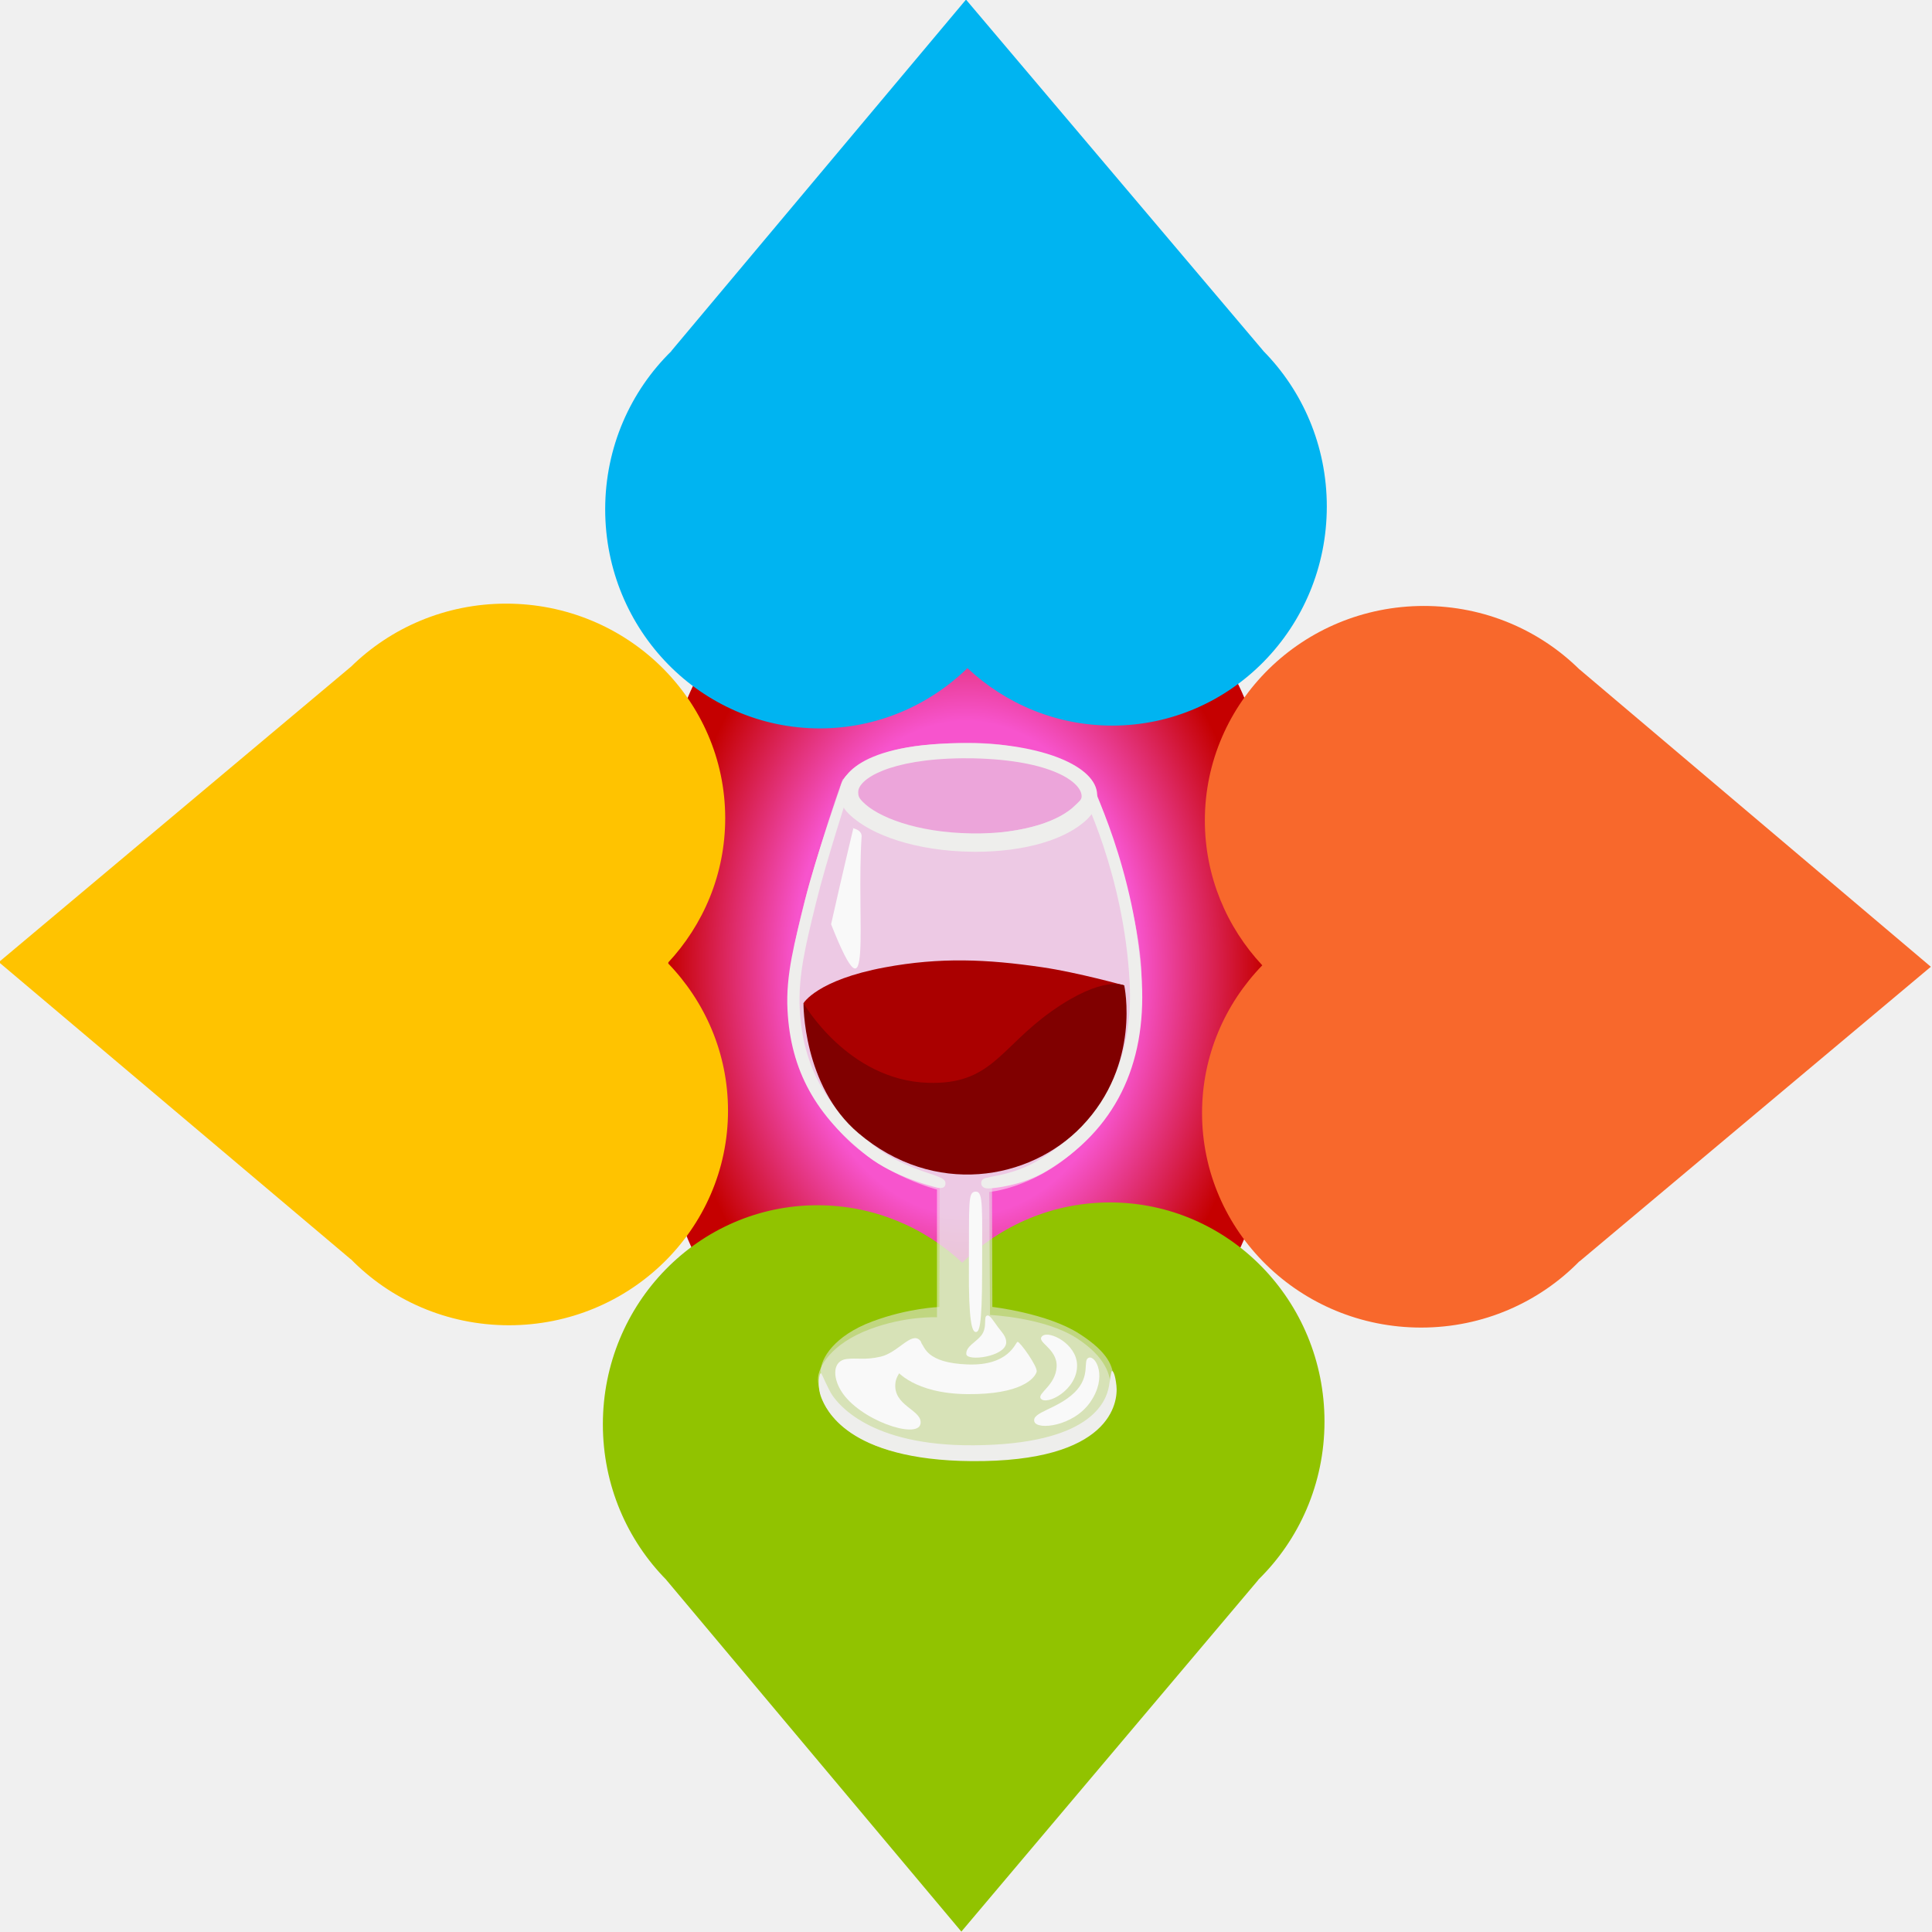
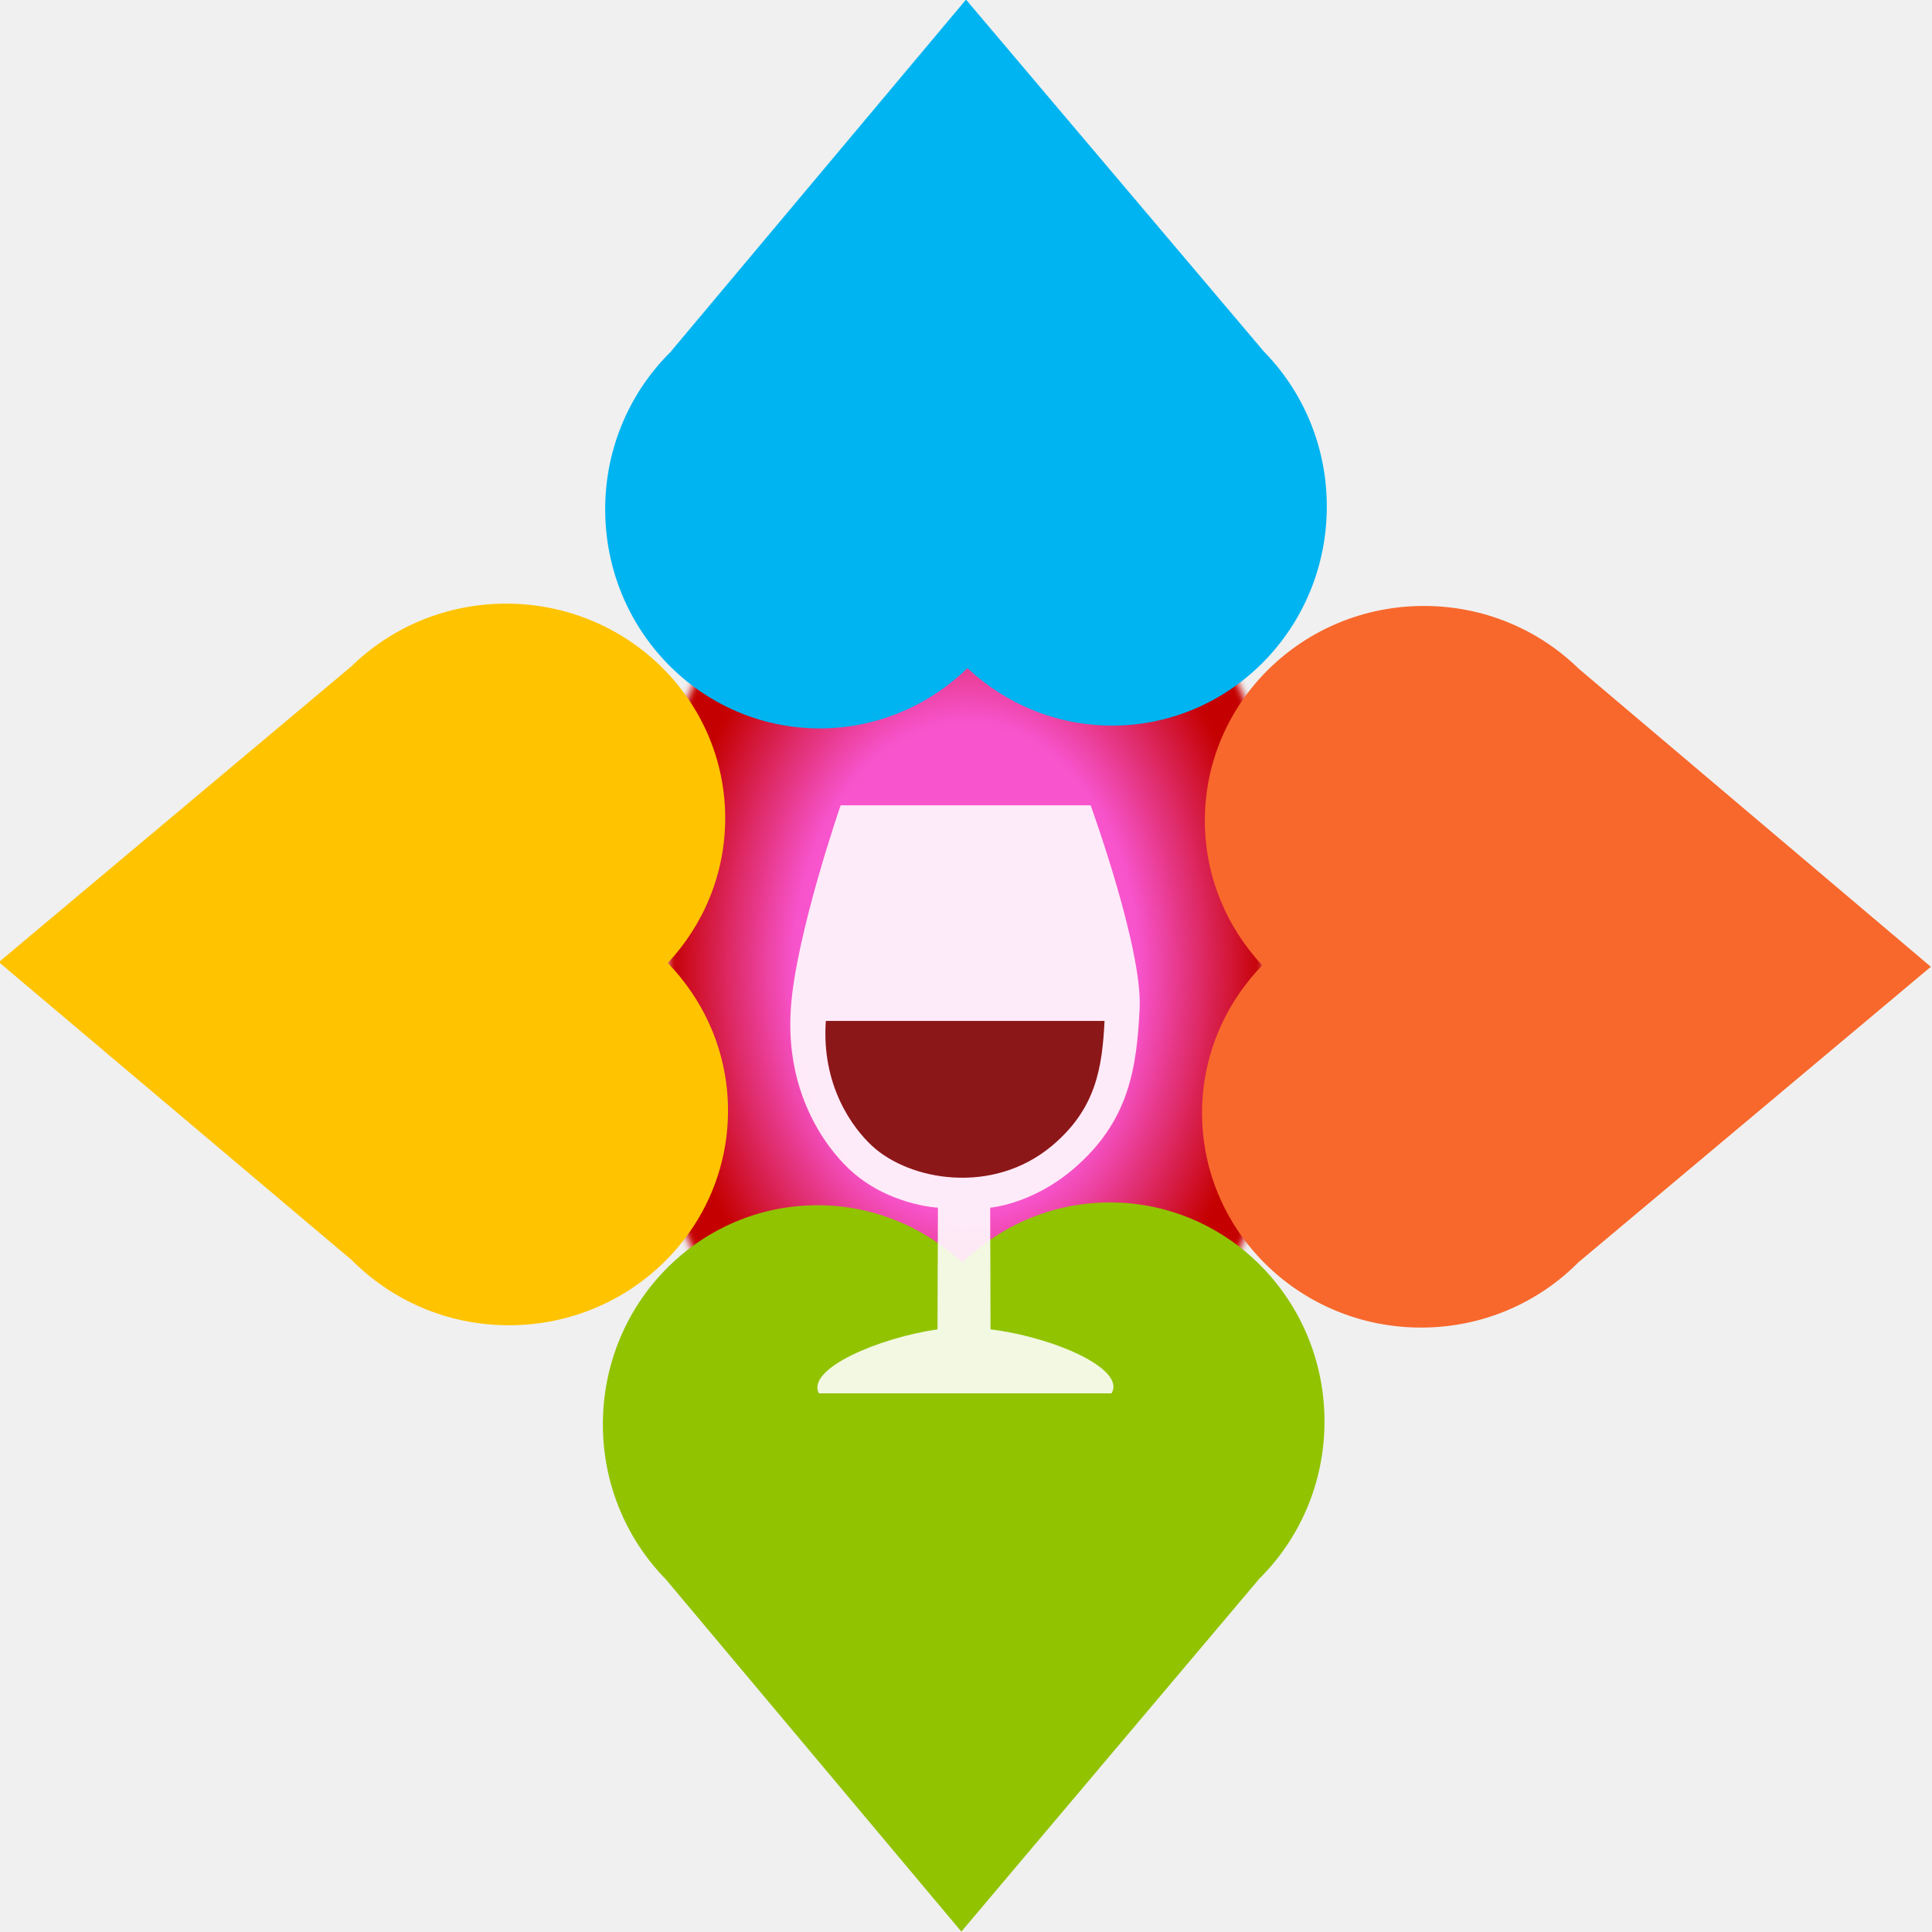
<svg xmlns="http://www.w3.org/2000/svg" xmlns:xlink="http://www.w3.org/1999/xlink" width="128" height="128" viewBox="0 0 128 128" version="1.1" id="svg1" xml:space="preserve">
  <defs id="defs1">
    <linearGradient id="linearGradient15">
      <stop style="stop-color:#f754cd;stop-opacity:1;" offset="0.578" id="stop20" />
      <stop style="stop-color:#c50000;stop-opacity:1;" offset="1" id="stop21" />
    </linearGradient>
    <radialGradient id="SVGID_1_" cx="63.951" cy="49.576" r="25.281" gradientTransform="matrix(-0.00285007,1.050617,-1.094637,-0.00296947,121.1661,-17.47518)" gradientUnits="userSpaceOnUse">
      <stop offset="0.404" style="stop-color:#AF0D1A" id="stop14" />
      <stop offset="0.535" style="stop-color:#AB0C19" id="stop15" />
      <stop offset="0.667" style="stop-color:#9F0B17" id="stop16" />
      <stop offset="0.801" style="stop-color:#8A0813" id="stop17" />
      <stop offset="0.935" style="stop-color:#6E050D" id="stop18" />
      <stop offset="0.96" style="stop-color:#68040C" id="stop19" />
    </radialGradient>
    <radialGradient xlink:href="#linearGradient15" id="radialGradient21" cx="-365.878" cy="-121.117" fx="-365.878" fy="-121.117" r="129.805" gradientTransform="matrix(1,0,0,1.433308,0,52.48077)" gradientUnits="userSpaceOnUse" />
+     <filter style="color-interpolation-filters:sRGB" id="filter10" x="-0.015" y="-0.01" width="1.029" height="1.02">
+       <feGaussianBlur stdDeviation="1.589" id="feGaussianBlur10" />
+     </filter>
  </defs>
  <g id="layer1">
    <g transform="matrix(0.1692294,0,0,0.1692294,153.5919,-31.64091)" id="g13">
      <g fill="#339900" transform="matrix(-0.8987963,0,0,-0.8987964,-266.8022,1309.976)" id="g10" style="opacity:1;fill:#ffc300;fill-opacity:1;stroke:none;stroke-width:15.933;stroke-dasharray:none;stroke-opacity:1">
        <g id="g11">
          <g id="g209" transform="translate(-1183.411)">
            <g id="g198" transform="rotate(-90,908.1547,-201.557)">
              <rect style="fill:#ffffff;fill-opacity:1;stroke:none;stroke-width:16.664;stroke-opacity:1" id="rect1" width="259.611" height="372.102" x="-495.683" y="-307.168" transform="rotate(-90)" ry="111.094" />
-               <rect style="fill:url(#radialGradient21);fill-opacity:1;stroke:none;stroke-width:16.664;stroke-opacity:1" id="rect15" width="259.611" height="372.102" x="-495.683" y="-307.168" transform="rotate(-90)" ry="111.094" />
+               <rect style="fill:url(#radialGradient21);fill-opacity:1;stroke:none;stroke-width:16.664;stroke-opacity:1;filter:url(#filter10)" id="rect15" width="259.611" height="372.102" x="-495.683" y="-307.168" transform="rotate(-90)" ry="111.094" />
              <path id="path195" d="m -278.918,166.407 c -8e-5,-26.482 10.574,-50.435 27.633,-67.725 l -0.019,-0.019 129.546,-153.048 128.35,153.049 -0.046,0.047 c 17.77,17.372 28.858,41.814 28.858,68.919 -5e-5,52.706 -41.844,95.433 -93.46,95.433 -24.935,0 -47.569,-9.992 -64.327,-26.242 -16.624,15.536 -38.762,25.02 -63.074,25.02 -51.616,-3e-5 -93.46,-42.727 -93.461,-95.434 z" style="fill:#f8682c;fill-opacity:1;stroke:none;stroke-width:12.845;stroke-dasharray:none;stroke-opacity:1" />
              <path id="path209" d="m -279.927,566.194 c -8e-5,26.482 10.574,50.435 27.633,67.725 l -0.018,0.019 L -123.777,787.151 5.583,633.938 5.537,633.891 c 17.77,-17.372 28.857,-41.814 28.858,-68.919 -7e-5,-52.706 -41.844,-95.433 -93.46,-95.433 -24.935,0 -47.569,9.992 -64.327,26.242 -16.624,-15.537 -38.762,-25.02 -63.074,-25.02 -51.616,3e-5 -93.46,42.727 -93.461,95.434 z" style="fill:#ffc300;fill-opacity:1;stroke:none;stroke-width:12.845;stroke-dasharray:none;stroke-opacity:1" />
              <path id="path1" d="m -322.238,208.717 c -26.482,-8e-5 -50.435,10.574 -67.725,27.633 l -0.019,-0.018 -153.048,129.546 153.049,128.35 0.047,-0.046 c 17.372,17.77 41.814,28.858 68.919,28.858 52.706,-7e-5 95.433,-41.844 95.433,-93.46 0,-24.935 -9.992,-47.569 -26.242,-64.327 15.536,-16.624 25.02,-38.762 25.02,-63.074 -2e-5,-51.616 -42.727,-93.46 -95.434,-93.461 z" style="fill:#00b4f1;fill-opacity:1;stroke:none;stroke-width:12.845;stroke-dasharray:none;stroke-opacity:1" />
              <path id="path2" d="m 77.55,524.048 c 26.482,8e-5 50.435,-10.574 67.725,-27.633 l 0.019,0.019 153.213,-128.536 -153.213,-129.36 -0.047,0.046 c -17.372,-17.77 -41.814,-28.857 -68.919,-28.857 -52.706,7e-5 -95.433,41.844 -95.433,93.46 0,24.935 9.992,47.569 26.242,64.327 -15.537,16.624 -25.02,38.762 -25.02,63.074 4e-5,51.616 42.727,93.46 95.434,93.461 z" style="fill:#91c300;fill-opacity:1;stroke:none;stroke-width:12.845;stroke-dasharray:none;stroke-opacity:1" />
-               <g id="g50" style="fill:#f9f9f9;fill-opacity:1;stroke:none;stroke-width:15.933;stroke-dasharray:none;stroke-opacity:1" transform="matrix(0,-2.606386,2.606385,0,-230.1882,539.6762)">
-                 <path style="opacity:0.5;fill:#f9f9f9;stroke-width:1.019" d="m 45.604,12.567 c 0,0 3.524,3.368 10.515,5.832 5.741,2.024 12.244,1.458 18.255,0.499 C 86.994,16.886 87.35,11.39 87.35,11.39 l 1.61,4.299 c 0,0 7.121,19.212 6.581,29.96 -0.499,10.065 -1.732,18.968 -11.012,27.005 -6.988,6.041 -13.966,6.581 -13.966,6.581 l 0.132,20.557 c 0,0 9.138,0.407 14.506,3.891 4.849,3.148 5.644,6.183 5.644,8.19 0,2.017 -1.885,12.357 -24.713,12.092 -22.829,-0.265 -24.184,-11.419 -24.184,-13.437 0,-2.017 2.16,-5.898 8.598,-8.333 6.041,-2.282 11.287,-2.017 11.287,-2.017 V 78.838 c 0,0 -8.465,-2.149 -14.914,-8.333 C 42.935,66.685 36.304,58.016 37.251,43.907 38.066,31.54 46.329,10.251 46.329,10.251 Z" id="path31" />
-                 <path style="opacity:0.7;fill:#e5e5e5;fill-opacity:0.798;stroke-width:1.014" d="M 46.037,10.337 C 49.847,6.577 53.989,5.218 59.14,4.618 73.013,3.246 79.786,5.038 87.814,10.872 l 1.61,4.261 c 0,0 7.121,19.042 6.581,29.694 -0.499,9.975 -1.732,18.8 -11.012,26.766 -6.988,5.987 -13.966,6.522 -13.966,6.522 l 0.061,20.335 c 0,0 9.189,1.04 14.567,4.503 4.849,3.12 5.654,5.523 5.654,7.522 0,1.999 -1.885,12.247 -24.713,11.985 -22.829,-0.263 -24.184,-11.318 -24.184,-13.317 0,-1.999 2.16,-5.846 8.598,-8.259 6.041,-2.262 11.216,-2.423 11.216,-2.423 l 0.071,-20.738 c 0,0 -8.465,-2.13 -14.914,-8.259 -3.983,-3.786 -10.615,-12.378 -9.667,-26.362 0.815,-12.267 8.323,-32.764 8.323,-32.764 z" id="path32" />
-                 <g id="g33" transform="matrix(1.01869,0,0,1.01869,1.933153,-2.046289)" style="fill:#f9f9f9">
-                   <path style="fill:#eeeeec" d="M 58.59,79.03 C 58.3,78.94 51.82,77.37 47.42,73.93 38.86,67.23 34.8,59.84 34.28,49.98 c -0.31,-5.82 1.166,-11.115 2.866,-18.045 1.74,-7.06 6.036,-19.271 6.056,-19.331 0,0 0.659,-1.333 0.959,-1.183 0.63,0.32 0.403,1.838 0.403,1.838 -0.48,1.78 -3.919,12.185 -5.619,19.145 C 37.276,39.215 36,44.31 36.29,49.86 c 0.49,9.23 4.3,16.17 12.37,22.48 4.1,3.21 9.31,4.47 10.02,4.81 0.71,0.34 1.63,0.5 1.5,1.41 -0.14,0.94 -1.59,0.47 -1.59,0.47 z" id="path33" />
-                 </g>
-                 <g id="g34" style="fill:#f9f9f9" transform="matrix(1.01869,0,0,1.01869,0.894089,-2.127784)">
-                   <path style="fill:#eeeeec" d="M 68.62,79.28 C 67.87,79.35 67.14,79.22 67.08,78.49 67,77.59 68.12,77.53 68.12,77.53 68.86,77.26 72.65,76.95 76.4,74.7 86.97,68.36 92.09,58.41 91.43,45.51 90.51,27.72 83.53,14.17 83.46,14.04 l 1.32,-1.94 c 0.07,0.14 7.7,15.08 8.65,33.31 0.71,13.69 -4.4,24.3 -15.65,31.04 -4.1,2.46 -8.77,2.79 -9.16,2.83 z" id="path34" />
-                 </g>
-                 <g id="g35" transform="matrix(1.01869,0,0,1.01869,1.933153,0.0573649)" style="fill:#f9f9f9">
-                   <path style="fill:#eeeeec" d="m 65.13,21.92 c -0.25,0 -0.5,0 -0.75,-0.01 -8.8,-0.13 -16.32,-2.61 -19.96,-6.13 -1.3,-1.25 -1.48,-2.12 -1.55,-3.5 -0.13,-2.37 2.69,-8.29 21.06,-8.19 12.11,0.06 21.1,3.81 21.15,8.51 0.02,1.42 -0.23,2.58 -1.58,3.92 -3.45,3.39 -10.29,5.4 -18.37,5.4 z M 63.03,6.58 c -12.04,0.1 -17.2,3.42 -17.15,5.57 0.01,0.55 0.05,0.86 0.71,1.54 2.4,2.5 8.85,5.08 17.84,5.21 v 0 c 8.96,0.15 14.65,-2.25 16.97,-4.54 0.75,-0.73 1.13,-0.97 1.13,-1.55 0,-2.27 -4.87,-5.94 -17.75,-6.22 -0.59,0 -1.18,-0.01 -1.75,-0.01 z" id="path35" />
-                 </g>
-                 <path style="fill:#f9f9f9;stroke-width:0.807" d="m 68.326,79.184 c -1.373,0 -1.092,1.681 -1.162,12.856 -0.051,8.914 0.53,10.503 1.105,10.594 0.581,0.082 1.105,-0.591 1.105,-10.004 0.006,-10.92 0.217,-13.447 -1.047,-13.447 z" id="path37" />
-                 <path style="fill:#f9f9f9;stroke-width:1.019" d="m 70.297,99.874 c -0.835,0.071 0.071,1.895 -1.059,3.341 -0.896,1.141 -2.577,1.823 -2.506,3.107 0.071,1.294 6.672,0.458 6.672,-1.976 0,-0.947 -0.693,-1.61 -1.365,-2.506 -0.672,-0.896 -1.324,-2.007 -1.742,-1.966 z" id="path38" />
-                 <path style="fill:#f9f9f9;stroke-width:1.019" d="m 55.048,109.052 c 0,0 2.903,3.891 11.847,3.973 9.026,0.082 11.257,-2.649 11.593,-3.728 0.244,-0.815 -2.812,-5.083 -3.188,-5.012 -0.377,0.071 -1.365,4.034 -8.343,3.779 -6.978,-0.255 -7.161,-2.995 -7.722,-3.514 -0.448,-0.418 -4.187,4.503 -4.187,4.503 z" id="path39" />
-                 <path style="fill:#f9f9f9;stroke-width:1.019" d="m 46.705,107.157 c -2.261,0.295 -2.363,2.924 -0.907,5.307 2.954,4.859 12.764,8.18 13.274,5.542 0.458,-2.353 -4.696,-2.954 -4.177,-6.907 0.377,-2.883 5.542,-5.542 4.095,-7.06 -1.436,-1.518 -3.637,2.048 -6.601,2.73 -2.587,0.601 -3.942,0.163 -5.684,0.387 z" id="path40" />
-                 <path style="fill:#f9f9f9;stroke-width:1.019" d="m 79.476,103.286 c -1.263,1.009 2.506,2.048 2.353,5.155 -0.153,3.107 -3.26,4.452 -2.659,5.307 0.907,1.294 6.255,-1.447 6.071,-5.694 -0.153,-3.474 -4.625,-5.674 -5.766,-4.767 z" id="path41" />
-                 <path style="fill:#f9f9f9;stroke-width:1.019" d="m 78.111,117.629 c 0.458,1.436 6.489,0.815 9.331,-3.26 2.954,-4.248 0.907,-7.813 -0.224,-7.436 -1.141,0.377 0.458,3.036 -2.424,5.837 -2.893,2.801 -7.192,3.25 -6.683,4.859 z" id="path42" />
-                 <path style="fill:#eeeeec;stroke-width:1.019;fill-opacity:1" d="m 42.467,109.541 c -0.265,-0.244 -0.744,2.16 0.061,4.136 0.683,1.671 4.177,10.391 25.111,10.543 23.287,0.173 24.479,-9.81 24.184,-12.601 -0.194,-1.844 -0.55,-2.475 -0.733,-2.475 -0.173,-0.011 -0.357,1.63 -0.509,2.516 -0.489,2.771 -3.219,9.759 -22.564,9.912 -17.603,0.143 -22.758,-7.059 -23.664,-8.343 -0.642,-0.917 -1.732,-3.545 -1.885,-3.688 z" id="path43" />
-                 <path style="fill:#aa0000;fill-opacity:1;stroke-width:1.062" d="m 39.523,47.687 3.261,8.88 11.96,6.437 15.306,2.889 15.221,-13.224 7.856,-7.945 c 0,0 -7.76,-2.167 -13.687,-3.038 -9.241,-1.36 -17.09,-1.699 -26.331,0.021 -11.355,2.114 -13.585,5.98 -13.585,5.98 z" id="path44" />
-                 <path style="fill:#800000;stroke-width:1.055" d="m 60.298,60.995 c 10.609,0.359 12.054,-5.842 20.691,-11.959 8.637,-6.116 12.138,-4.313 12.138,-4.313 0,0 2.9,13.15 -7.108,23.559 -8.721,9.08 -24.698,11.811 -37.311,1.128 -9.354,-7.92 -9.185,-21.724 -9.185,-21.724 0,0 7.371,12.855 20.775,13.309 z" id="path45" />
-                 <path style="fill:#f9f9f9;stroke-width:1.019" d="m 47.866,18.409 c 0,0 -1.917,7.977 -3.73,16.085 7.09,17.925 4.155,-0.583 5.106,-14.768 -0.088,-1.296 -2.137,-1.318 -1.376,-1.318 z" id="path46" />
-               </g>
+               <path style="color:#000000;fill:#ffffff;fill-opacity:0.979;stroke:none;stroke-width:41.525;stroke-dasharray:none;stroke-opacity:1;opacity:0.9" d="M -192.081,420.479 V 311.594 c 0,0 62.331,-22.673 88.5,-21.347 26,1.301 49,4.514 69.763,28.702 15.605,18.214 17,36.401 17,36.401 l 53,-0.159 c 3.392,-27.344 17.167,-59.108 27.868,-52.704 v 127.445 c -10.692,5.705 -24.221,-26.257 -27.868,-51.642 l -53,-0.186 c 0,0 -1.026,22.064 -17,38.871 -9.868,10.381 -33.316,27.666 -69.763,25.197 -31.974,-2.124 -88.5,-21.692 -88.5,-21.692 z" id="path5-1" />
+               <path style="color:#000000;display:inline;fill:#800000;fill-opacity:1;stroke:none;stroke-width:32.788;stroke-dasharray:none;stroke-opacity:1;-inkscape-stroke:none;opacity:0.9" d="m -98.172,305.528 c 20.283,1.04 38.225,3.607 54.423,22.937 21.585,25.808 15.182,61.973 0,78.337 -7.698,8.296 -25.99,22.109 -54.423,20.136 z" id="path7" />
            </g>
          </g>
        </g>
      </g>
    </g>
  </g>
</svg>
